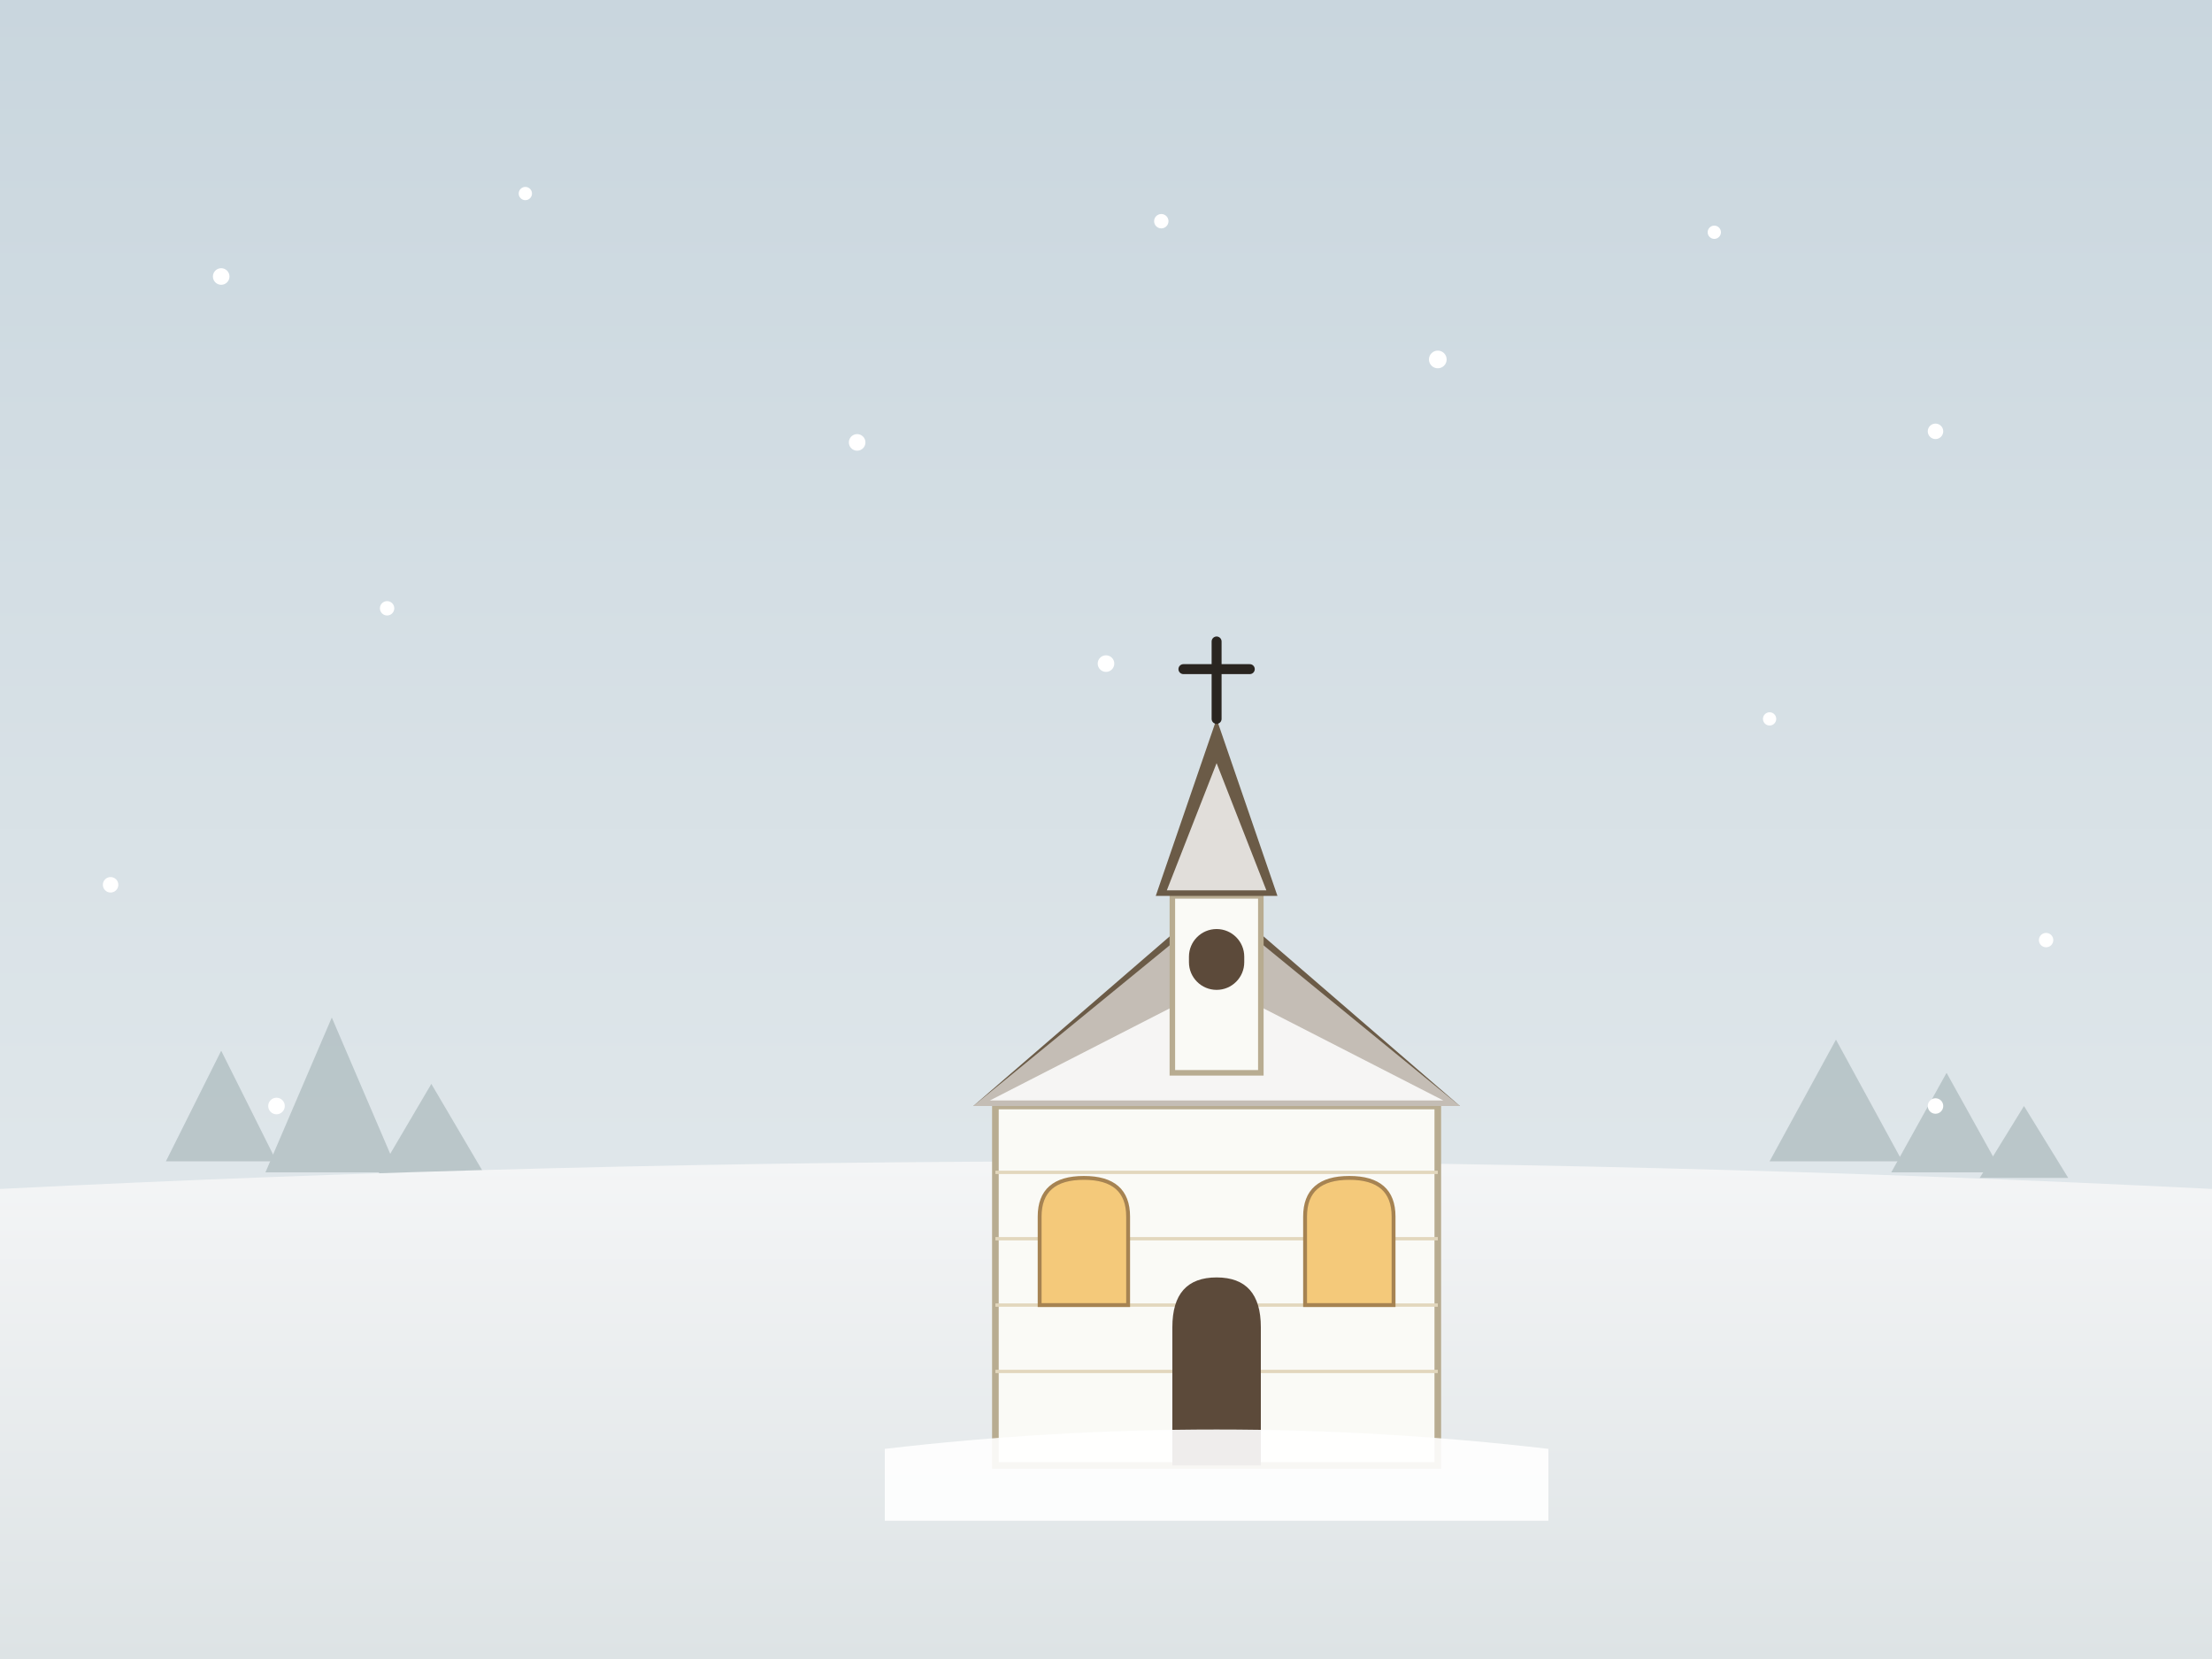
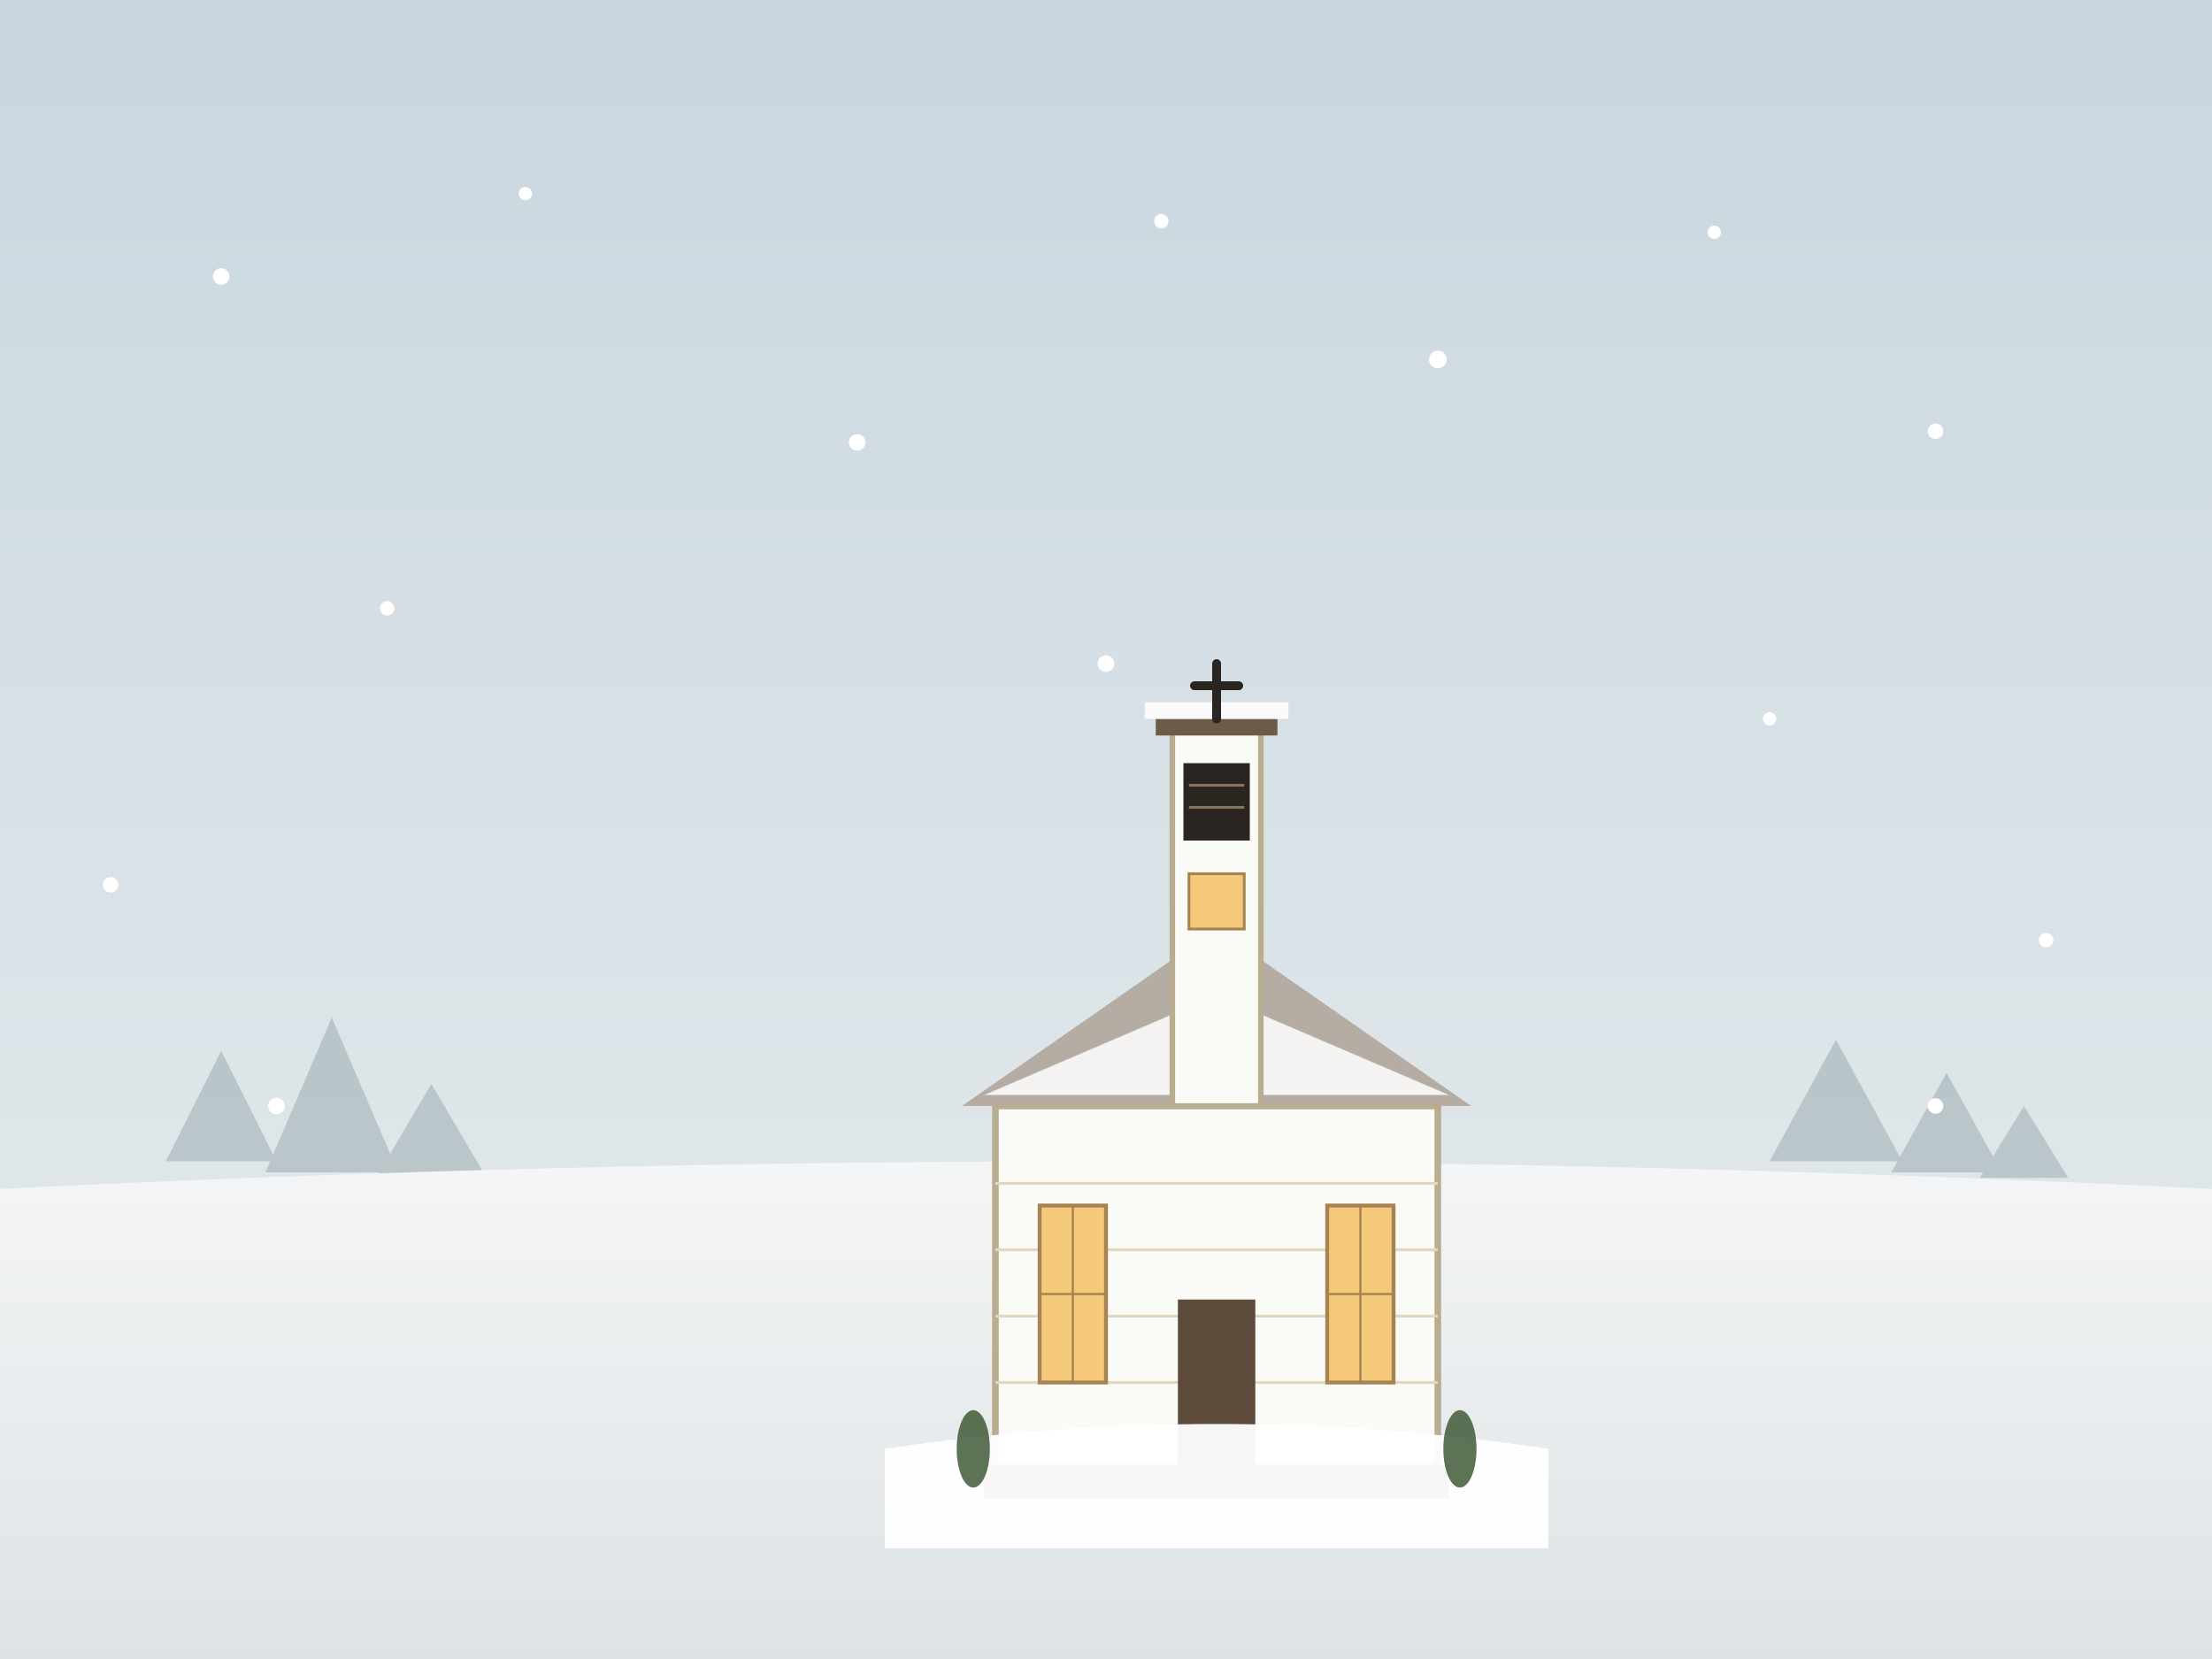
<svg xmlns="http://www.w3.org/2000/svg" viewBox="0 0 400 300" preserveAspectRatio="xMidYMid slice" role="img" aria-label="The church on a snowy day">
  <defs>
    <linearGradient id="g4sky" x1="0" y1="0" x2="0" y2="1">
      <stop offset="0%" stop-color="#C9D6DE" />
      <stop offset="100%" stop-color="#E8EDEF" />
    </linearGradient>
    <linearGradient id="g4ground" x1="0" y1="0" x2="0" y2="1">
      <stop offset="0%" stop-color="#F4F5F6" />
      <stop offset="100%" stop-color="#DDE3E5" />
    </linearGradient>
  </defs>
  <rect width="400" height="300" fill="url(#g4sky)" />
  <g fill="#8FA0A2" opacity="0.45">
    <polygon points="30,210 40,190 50,210" />
    <polygon points="48,212 60,184 72,212" />
    <polygon points="68,213 78,196 88,213" />
    <polygon points="320,210 332,188 344,210" />
    <polygon points="342,212 352,194 362,212" />
    <polygon points="358,213 366,200 374,213" />
  </g>
  <path d="M0 215 Q 200 205 400 215 L 400 300 L 0 300 Z" fill="url(#g4ground)" />
  <g transform="translate(120,40)">
+     <polygon points="54,160 100,128 146,160" fill="#6B5B47" />
+     <polygon points="54,160 100,128 146,160" fill="#FFFFFF" opacity="0.5" />
+     <polygon points="58,158 142,158 100,140" fill="#FFFFFF" opacity="0.85" />
    <rect x="60" y="160" width="80" height="65" fill="#FAFAF6" stroke="#B8AC91" stroke-width="1.2" />
-     <g stroke="#E2D7BD" stroke-width="0.6">
-       <line x1="60" y1="172" x2="140" y2="172" />
-       <line x1="60" y1="184" x2="140" y2="184" />
-       <line x1="60" y1="196" x2="140" y2="196" />
-       <line x1="60" y1="208" x2="140" y2="208" />
+     <g stroke="#E2D7BD" stroke-width="0.5">
+       <line x1="60" y1="174" x2="140" y2="174" />
+       <line x1="60" y1="186" x2="140" y2="186" />
+       <line x1="60" y1="198" x2="140" y2="198" />
+       <line x1="60" y1="210" x2="140" y2="210" />
    </g>
-     <polygon points="56,160 144,160 100,122" fill="#6B5B47" />
-     <polygon points="56,160 144,160 100,124" fill="#FFFFFF" opacity="0.6" />
-     <polygon points="59,159 141,159 100,138" fill="#FFFFFF" opacity="0.85" />
-     <rect x="92" y="122" width="16" height="32" fill="#FAFAF6" stroke="#B8AC91" stroke-width="1" />
-     <rect x="95" y="128" width="10" height="11" fill="#5C4A3A" rx="5" />
-     <polygon points="89,122 111,122 100,90" fill="#6B5B47" />
-     <polygon points="91,121 109,121 100,98" fill="#FFFFFF" opacity="0.8" />
-     <line x1="100" y1="76" x2="100" y2="90" stroke="#2A2520" stroke-width="1.8" stroke-linecap="round" />
-     <line x1="94" y1="81" x2="106" y2="81" stroke="#2A2520" stroke-width="1.8" stroke-linecap="round" />
-     <path d="M68 196 L 68 180 Q 68 173 76 173 Q 84 173 84 180 L 84 196 Z" fill="#F4C97A" stroke="#A68352" stroke-width="0.7" />
-     <path d="M116 196 L 116 180 Q 116 173 124 173 Q 132 173 132 180 L 132 196 Z" fill="#F4C97A" stroke="#A68352" stroke-width="0.7" />
-     <path d="M92 225 L 92 200 Q 92 191 100 191 Q 108 191 108 200 L 108 225 Z" fill="#5C4A3A" />
-     <path d="M40 222 Q 100 215 160 222 L 160 235 L 40 235 Z" fill="#FFFFFF" opacity="0.9" />
+     <rect x="58" y="225" width="84" height="6" fill="#7A5448" />
+     <rect x="92" y="92" width="16" height="68" fill="#FAFAF6" stroke="#B8AC91" stroke-width="1" />
+     <rect x="94" y="98" width="12" height="14" fill="#2A2520" />
+     <g stroke="#85735B" stroke-width="0.5">
+       <line x1="95" y1="102" x2="105" y2="102" />
+       <line x1="95" y1="106" x2="105" y2="106" />
+     </g>
+     <rect x="89" y="90" width="22" height="3" fill="#6B5B47" />
+     <rect x="87" y="87" width="26" height="3" fill="#FFFFFF" opacity="0.85" />
+     <line x1="100" y1="80" x2="100" y2="90" stroke="#2A2520" stroke-width="1.6" stroke-linecap="round" />
+     <line x1="96" y1="84" x2="104" y2="84" stroke="#2A2520" stroke-width="1.6" stroke-linecap="round" />
+     <rect x="95" y="118" width="10" height="10" fill="#F4C97A" stroke="#A68352" stroke-width="0.5" />
+     <rect x="68" y="178" width="12" height="32" fill="#F4C97A" stroke="#A68352" stroke-width="0.7" />
+     <line x1="74" y1="178" x2="74" y2="210" stroke="#A68352" stroke-width="0.4" />
+     <line x1="68" y1="194" x2="80" y2="194" stroke="#A68352" stroke-width="0.4" />
+     <rect x="120" y="178" width="12" height="32" fill="#F4C97A" stroke="#A68352" stroke-width="0.7" />
+     <line x1="126" y1="178" x2="126" y2="210" stroke="#A68352" stroke-width="0.4" />
+     <line x1="120" y1="194" x2="132" y2="194" stroke="#A68352" stroke-width="0.4" />
+     <rect x="93" y="195" width="7" height="30" fill="#5C4A3A" />
+     <rect x="100" y="195" width="7" height="30" fill="#5C4A3A" />
+     <path d="M40 222 Q 100 213 160 222 L 160 240 L 40 240 Z" fill="#FFFFFF" opacity="0.95" />
+     <ellipse cx="56" cy="222" rx="3" ry="7" fill="#3F5A38" opacity="0.85" />
+     <ellipse cx="144" cy="222" rx="3" ry="7" fill="#3F5A38" opacity="0.85" />
  </g>
  <g fill="#FFFFFF">
    <circle cx="40" cy="50" r="1.5" />
    <circle cx="95" cy="35" r="1.2" />
    <circle cx="155" cy="80" r="1.5" />
    <circle cx="210" cy="40" r="1.3" />
    <circle cx="260" cy="65" r="1.6" />
    <circle cx="310" cy="42" r="1.2" />
    <circle cx="350" cy="78" r="1.4" />
    <circle cx="70" cy="110" r="1.3" />
    <circle cx="200" cy="120" r="1.5" />
    <circle cx="320" cy="130" r="1.2" />
    <circle cx="20" cy="160" r="1.4" />
    <circle cx="370" cy="170" r="1.3" />
    <circle cx="50" cy="200" r="1.5" />
    <circle cx="350" cy="200" r="1.4" />
  </g>
</svg>
